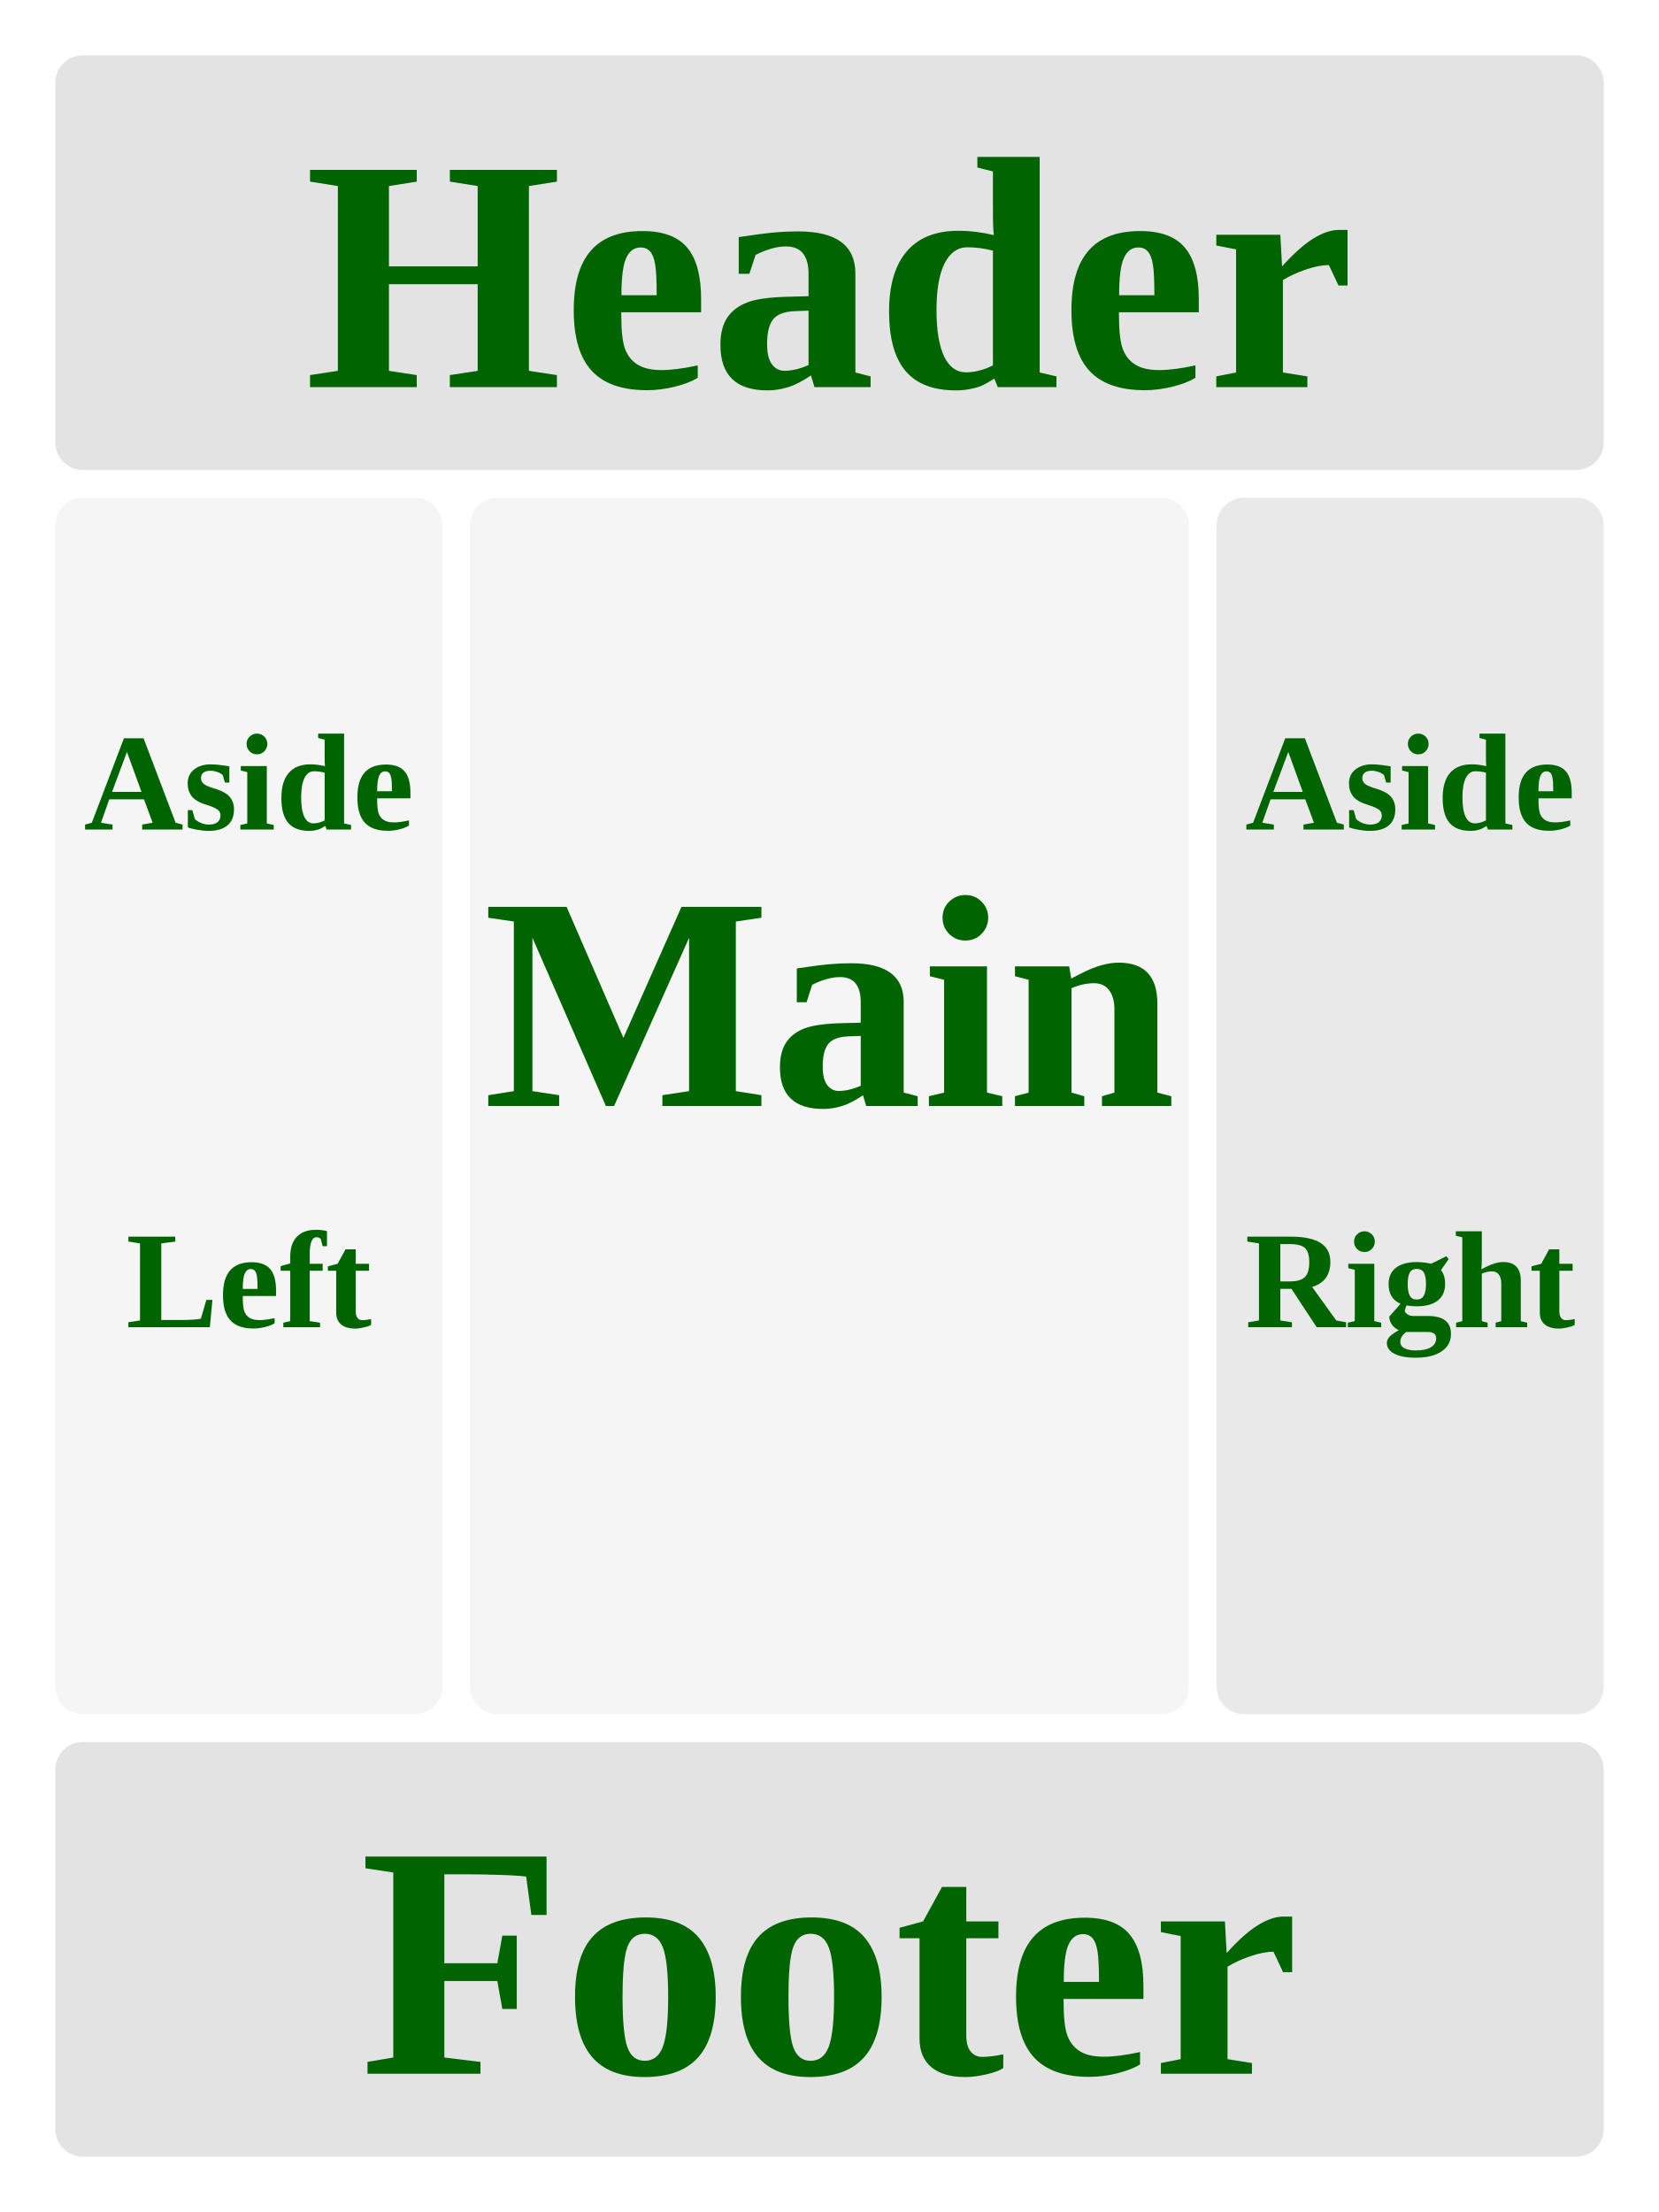
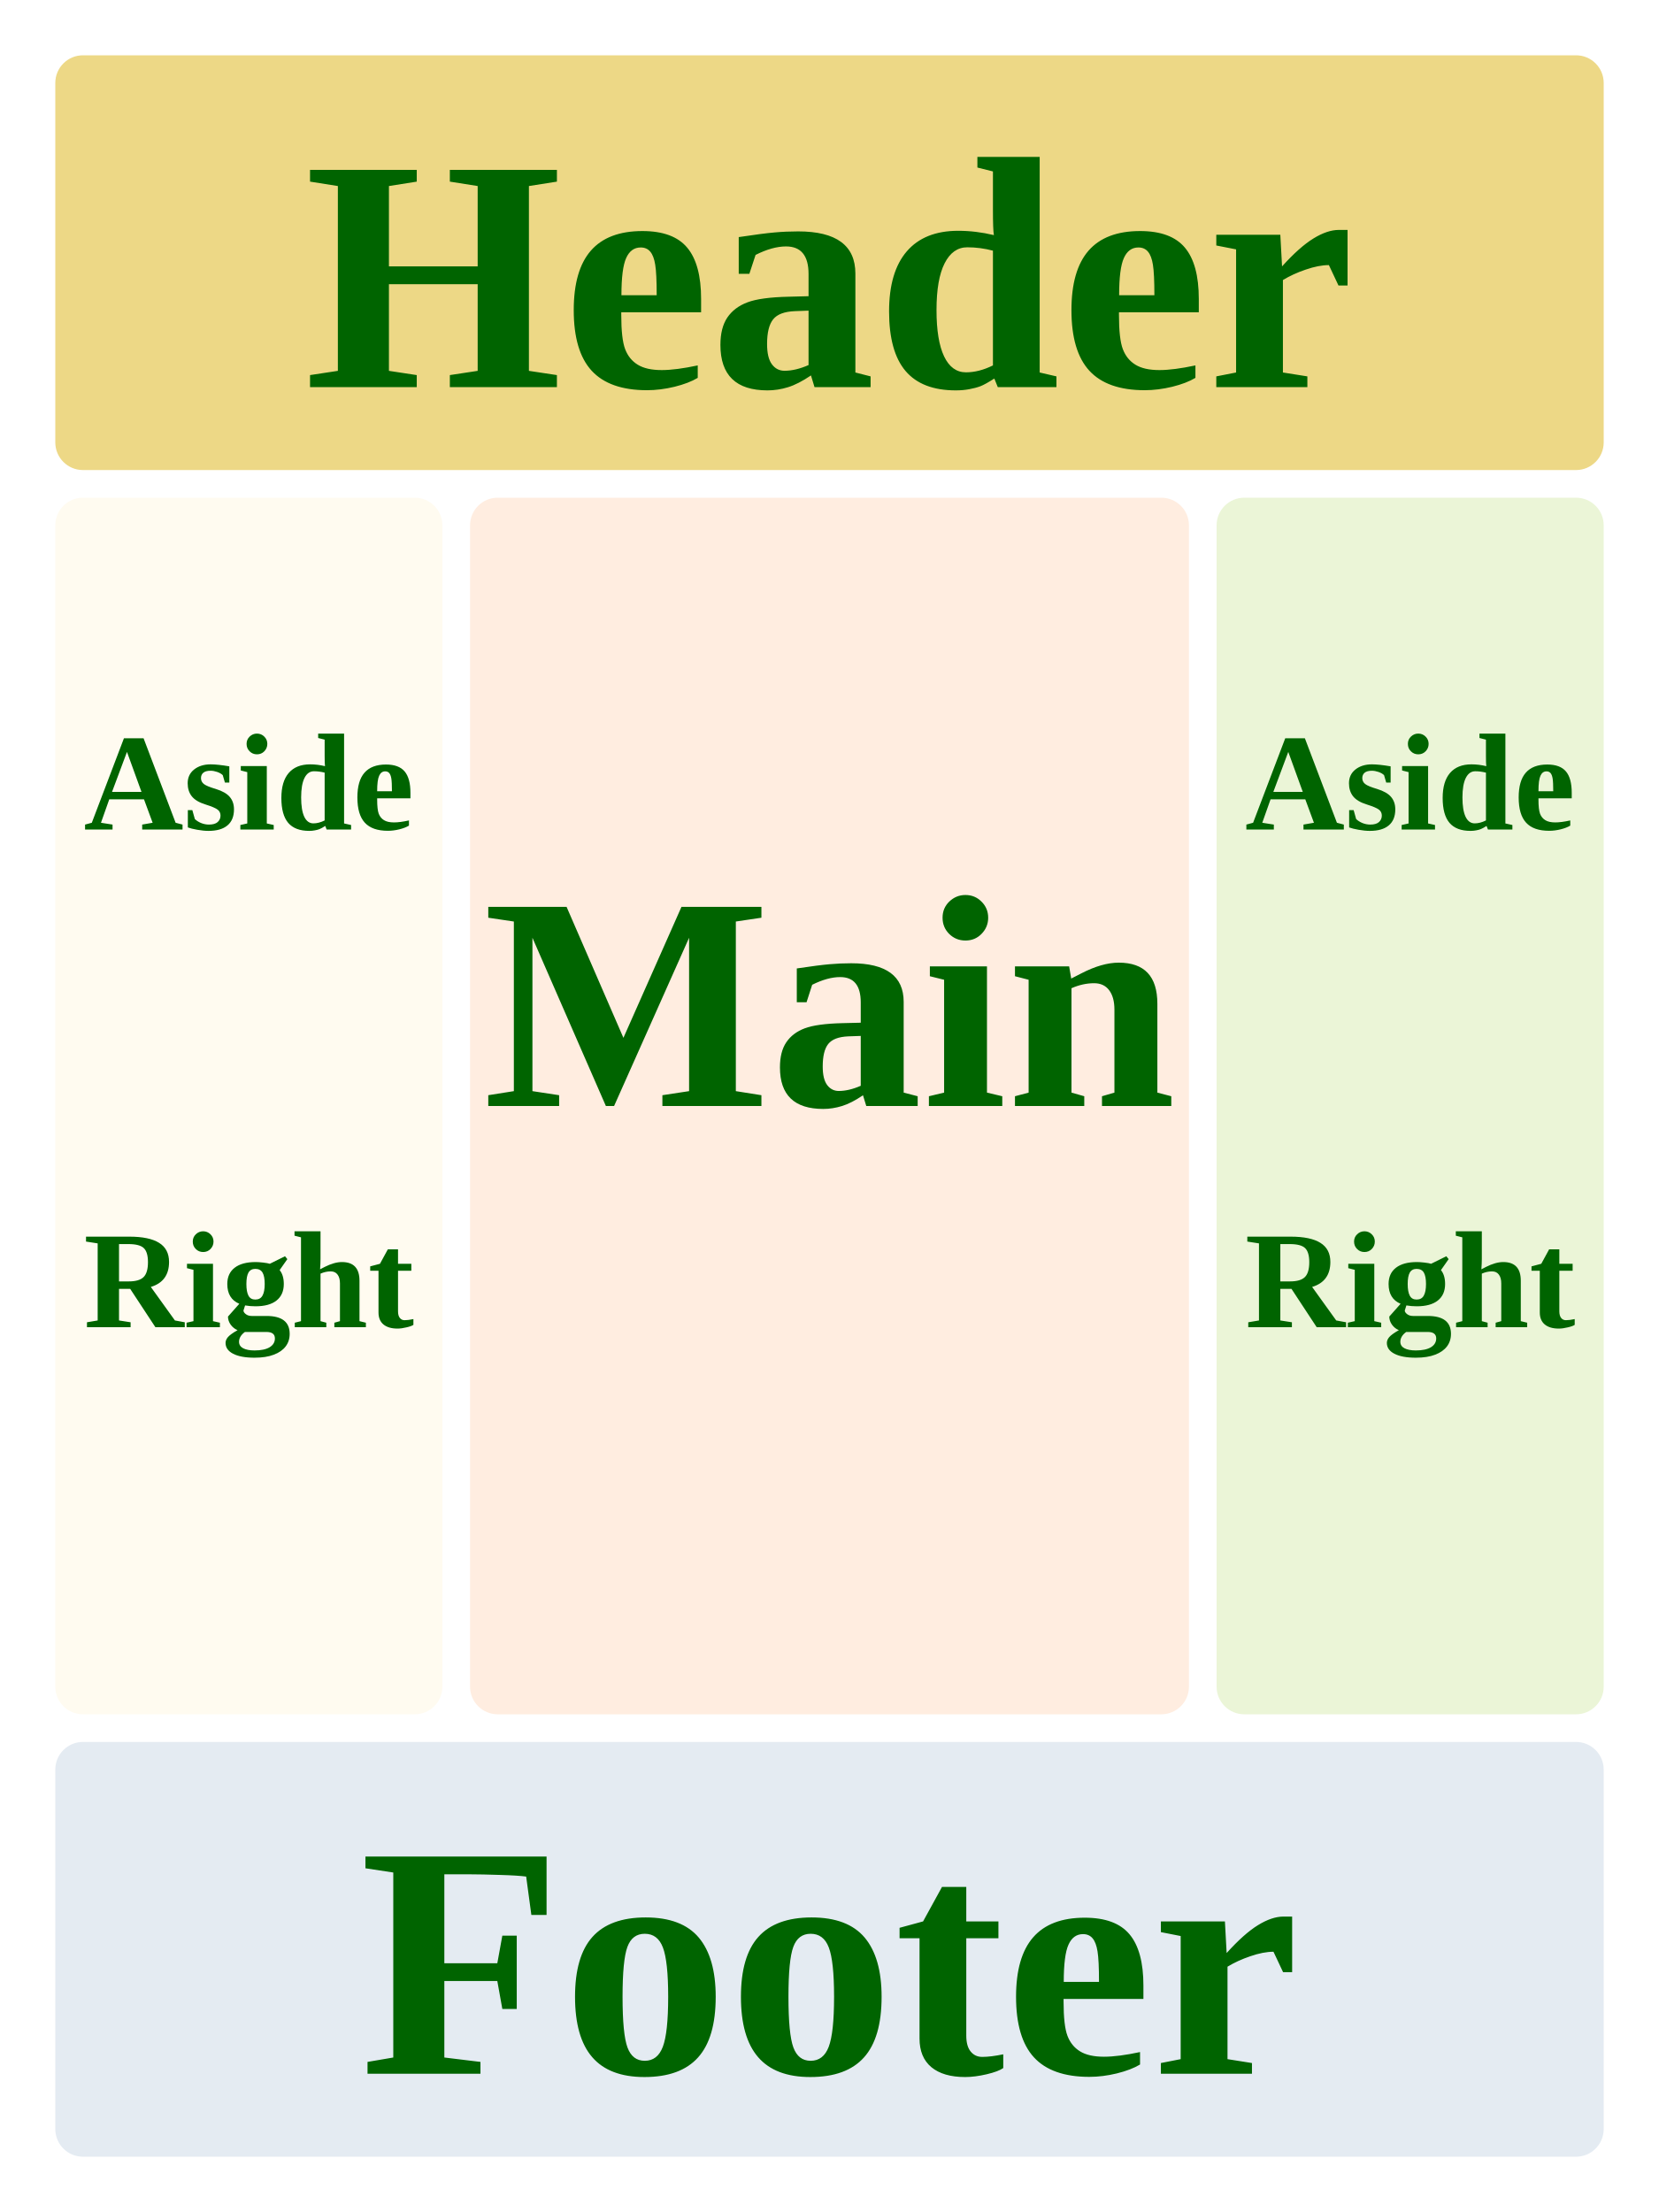
- <svg xmlns="http://www.w3.org/2000/svg" width="300" height="400" viewBox="0 0 300 400" style="border: 1px solid #ccc; background: #000; ">
-   <rect x="10" y="10" width="280" height="75" fill="#e3e3e3" rx="5" />
+ <svg xmlns="http://www.w3.org/2000/svg" width="300" height="400" viewBox="0 0 300 400" style="border: 1px solid #ccc; background: #00004B; ">
+   <rect x="10" y="10" width="280" height="75" fill="#edd886" rx="5" />
  <text x="150" y="70" font-weight="bold" font-size="60" text-anchor="middle" fill="#006400">
        Header
    </text>
-   <rect x="10" y="90" width="70" height="220" fill="#f5f5f5" rx="5" />
+   <rect x="10" y="90" width="70" height="220" fill="#fffbf0" rx="5" />
  <text x="45" y="150" font-weight="bold" font-size="25" text-anchor="middle" fill="#006400">
        Aside
    </text>
  <text x="45" y="240" font-weight="bold" font-size="25" text-anchor="middle" fill="#006400">
-         Left
+         Right
    </text>
-   <rect x="85" y="90" width="130" height="220" fill="#f5f5f5" rx="5" />
+   <rect x="85" y="90" width="130" height="220" fill="#ffede0" rx="5" />
  <text x="150" y="200" font-weight="bold" font-size="55" text-anchor="middle" fill="#006400">
        Main
    </text>
-   <rect x="220" y="90" width="70" height="220" fill="#e9e9e9" rx="5" />
+   <rect x="220" y="90" width="70" height="220" fill="#ebf5d7" rx="5" />
  <text x="255" y="150" font-weight="bold" font-size="25" text-anchor="middle" fill="#006400">
        Aside
    </text>
  <text x="255" y="240" font-weight="bold" font-size="25" text-anchor="middle" fill="#006400">
        Right
    </text>
-   <rect x="10" y="315" width="280" height="75" fill="#e3e3e3" rx="5" />
+   <rect x="10" y="315" width="280" height="75" fill="#e4ebf2" rx="5" />
  <text x="150" y="375" font-weight="bold" font-size="60" text-anchor="middle" fill="#006400">
        Footer
    </text>
</svg>
